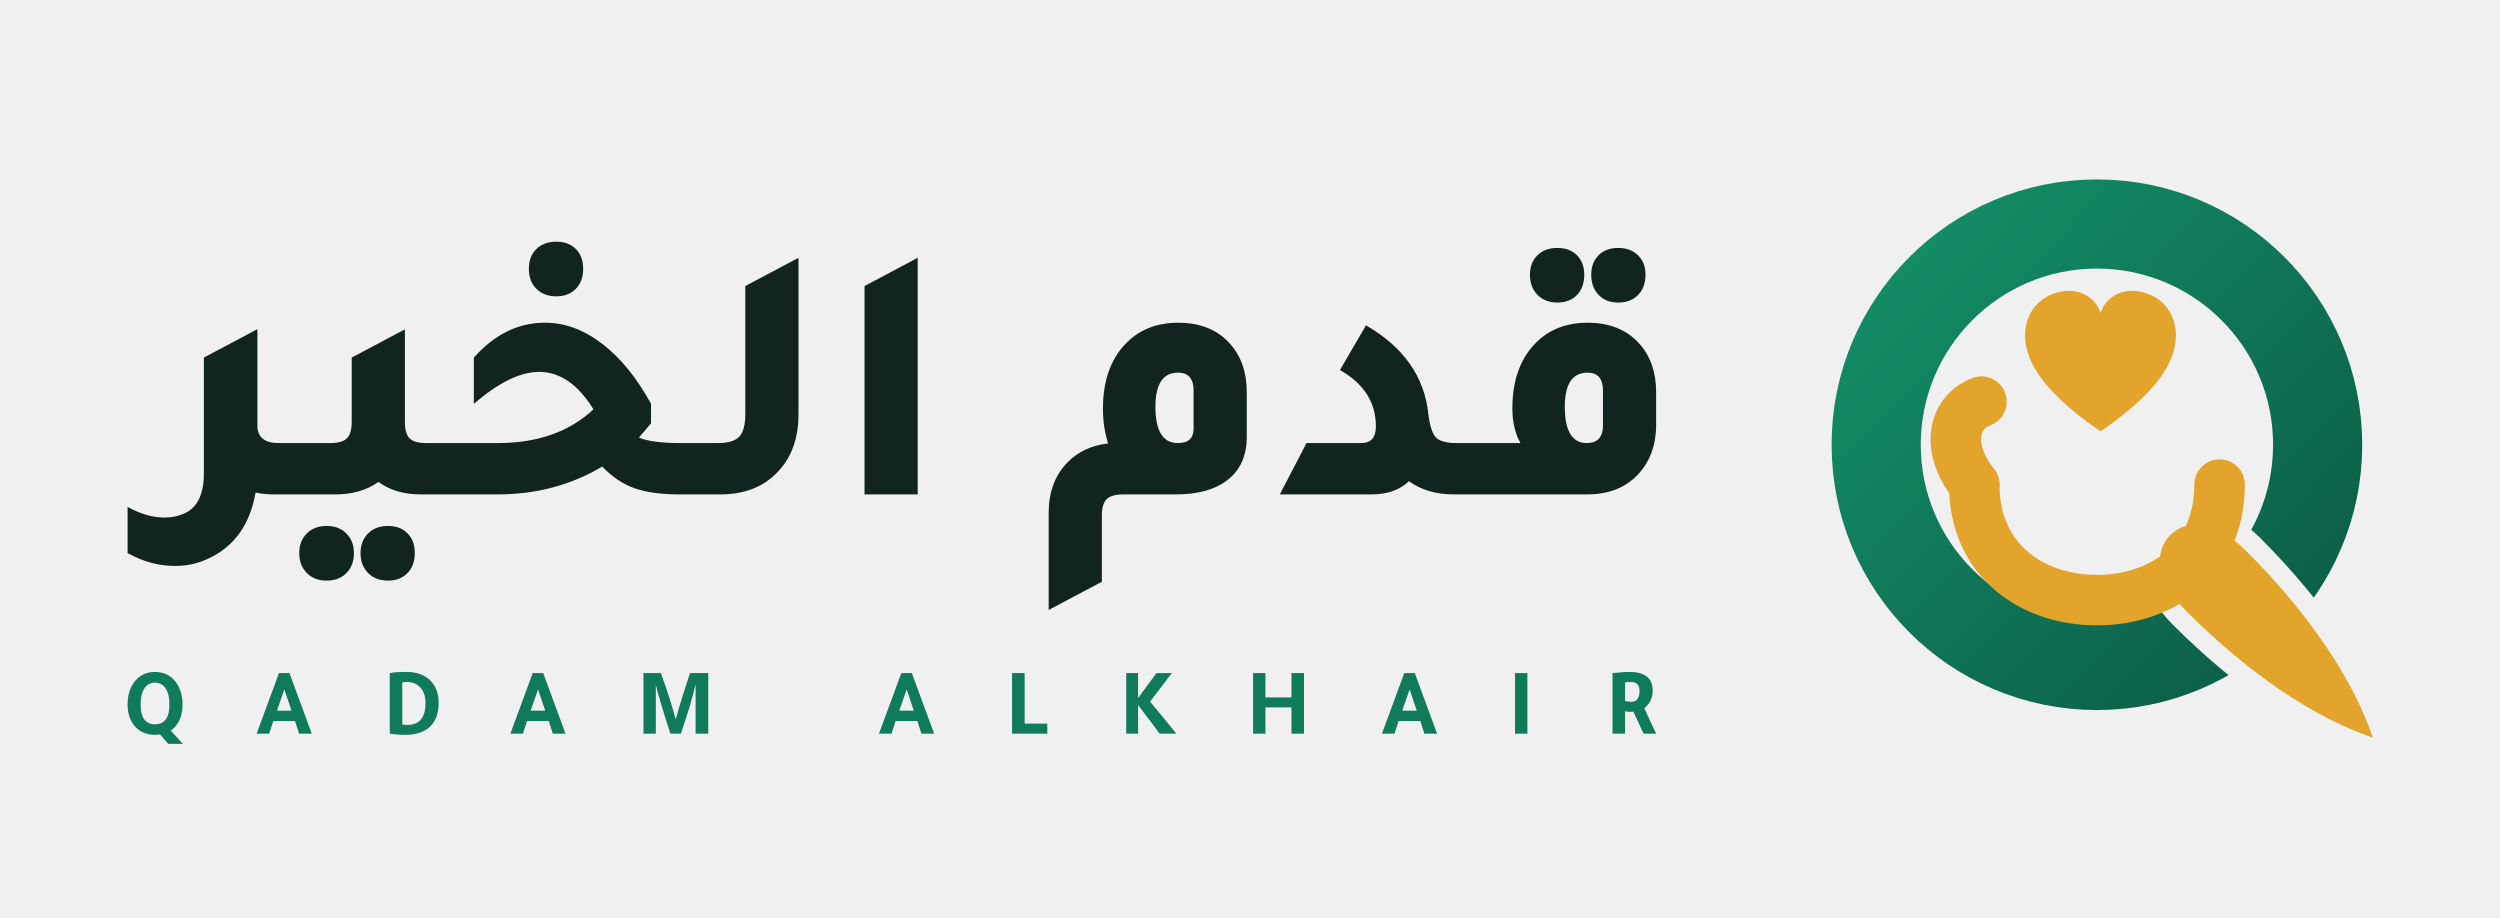
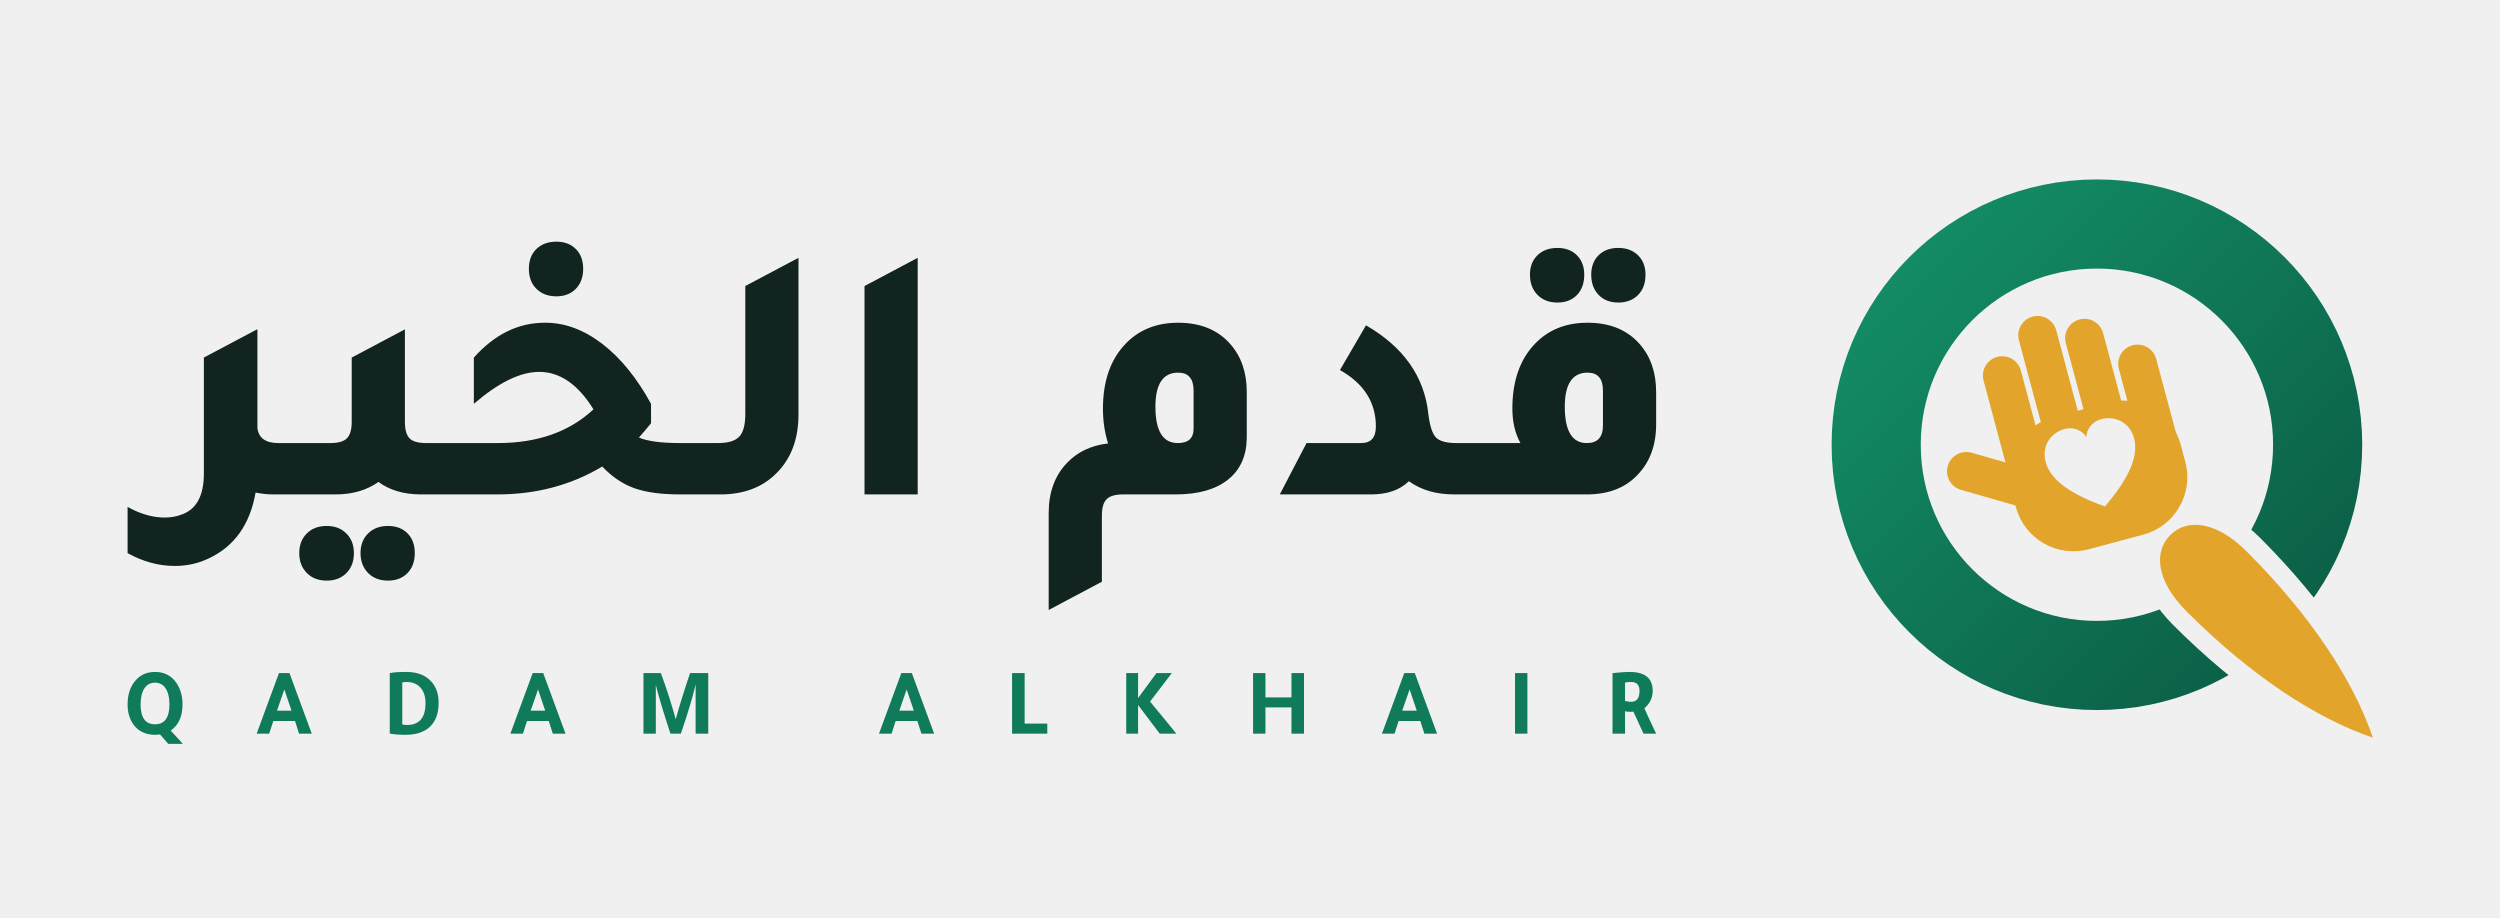
<svg xmlns="http://www.w3.org/2000/svg" viewBox="0 0 627 230" width="627" height="230" role="img">
  <defs>
    <linearGradient id="gh2" x1="24" y1="40" x2="168" y2="180" gradientUnits="userSpaceOnUse">
      <stop offset="0" stop-color="#159A6F" />
      <stop offset="1" stop-color="#0A5440" />
    </linearGradient>
    <mask id="mh2" maskUnits="userSpaceOnUse" x="-20" y="-20" width="240" height="240">
      <rect x="-20" y="-20" width="240" height="240" fill="#fff" />
      <g transform="matrix(0.70711 0.70711 0.70711 -0.70711 124 140)">
        <path d="M58,0 C45,6.4 27,10 6,10 C-4.2,10 -9.5,5.6 -9.5,0 C-9.5,-5.6 -4.2,-10 6,-10 C27,-10 45,-6.4 58,0 Z" fill="#000" stroke="#000" stroke-width="9" stroke-linejoin="round" />
      </g>
    </mask>
+     <mask id="ph2" maskUnits="userSpaceOnUse" x="-40" y="-40" width="280" height="280">
+       <rect x="-40" y="-40" width="280" height="280" fill="#fff" />
+       <g transform="translate(48 57) scale(0.7)">
+         <path d="M0,15 C-16,4 -22,-5 -22,-13 C-22,-21 -16,-26 -9,-26 C-4.5,-26 -1,-23 0,-19.5 C1,-23 4.5,-26 9,-26 C16,-26 22,-21 22,-13 C22,-5 16,4 0,15 Z" fill="#000" />
+       </g>
+     </mask>
  </defs>
  <g transform="translate(421.57 -7.70) scale(1.06464)">
    <g transform="translate(-2 0)">
      <circle cx="100" cy="112" r="52" fill="none" stroke="url(#gh2)" stroke-width="21" mask="url(#mh2)" />
-       <g transform="translate(100 118) scale(0.85) translate(-100 -118)">
-         <path d="M66,122 C66,143 82,154 100,154 C118,154 134,143 134,122" fill="none" stroke="#E3A42B" stroke-width="14" stroke-linecap="round" />
-         <path d="M66,122 C58,112 60,102 68,99" fill="none" stroke="#E3A42B" stroke-width="14" stroke-linecap="round" />
-         <g transform="translate(101 93) scale(0.95)">
-           <path d="M0,15 C-16,4 -22,-5 -22,-13 C-22,-21 -16,-26 -9,-26 C-4.5,-26 -1,-23 0,-19.5 C1,-23 4.5,-26 9,-26 C16,-26 22,-21 22,-13 C22,-5 16,4 0,15 Z" fill="#E3A42B" />
+       <g transform="translate(98 112) rotate(-15) scale(0.70) translate(-48 -46)">
+         <g mask="url(#ph2)">
+           <path d="M26,52 L26,16" stroke="#E3A42B" stroke-width="13" stroke-linecap="round" fill="none" />
+           <path d="M41,52 L41,6" stroke="#E3A42B" stroke-width="13" stroke-linecap="round" fill="none" />
+           <path d="M56,52 L56,11" stroke="#E3A42B" stroke-width="13" stroke-linecap="round" fill="none" />
+           <path d="M71,52 L71,24" stroke="#E3A42B" stroke-width="13" stroke-linecap="round" fill="none" />
+           <path d="M26,56 L6,44" stroke="#E3A42B" stroke-width="13" stroke-linecap="round" fill="none" />
+           <rect x="19" y="34" width="59" height="46" rx="20" fill="#E3A42B" />
        </g>
      </g>
      <g transform="matrix(0.70711 0.70711 0.70711 -0.70711 124 140)">
        <path d="M58,0 C45,6.4 27,10 6,10 C-4.2,10 -9.5,5.6 -9.5,0 C-9.5,-5.6 -4.2,-10 6,-10 C27,-10 45,-6.4 58,0 Z" fill="#E3A42B" />
      </g>
    </g>
  </g>
  <g transform="translate(38.16 124.00)">
    <path d="M31.65 -12.88H40.66V0.00H30.36Q28.24 0.00 25.94 -0.46Q23.83 11.59 14.08 16.10Q10.21 17.94 5.70 17.94Q-0.37 17.94 -6.16 14.72V3.13Q-1.38 5.80 3.13 5.80Q5.43 5.80 7.36 5.06Q12.97 3.13 12.97 -5.24V-34.32L26.31 -41.40V-41.31L26.40 -41.40V-16.65Q26.86 -12.88 31.65 -12.88Z M68.72 -12.88H77.65V0.00H67.44Q61.00 0.00 56.76 -3.13Q52.35 0.00 46.00 0.00H35.70V-12.88H44.71Q47.66 -12.88 48.85 -14.08Q50.05 -15.27 50.05 -18.22V-34.32L63.39 -41.40V-18.22Q63.39 -15.27 64.54 -14.08Q65.69 -12.88 68.72 -12.88ZM43.79 7.91Q46.83 7.91 48.71 9.80Q50.60 11.68 50.60 14.72Q50.60 17.85 48.71 19.73Q46.83 21.62 43.79 21.62Q40.66 21.62 38.78 19.69Q36.89 17.76 36.89 14.72Q36.89 11.68 38.78 9.80Q40.66 7.91 43.79 7.91ZM59.16 7.91Q62.19 7.91 64.03 9.75Q65.87 11.59 65.87 14.72Q65.87 17.85 64.03 19.73Q62.19 21.62 59.16 21.62Q56.03 21.62 54.14 19.69Q52.26 17.76 52.26 14.72Q52.26 11.68 54.14 9.80Q56.03 7.91 59.16 7.91Z M101.38 -49.68Q98.26 -49.68 96.37 -51.57Q94.48 -53.45 94.48 -56.58Q94.48 -59.71 96.37 -61.55Q98.26 -63.39 101.38 -63.39Q104.42 -63.39 106.26 -61.55Q108.10 -59.71 108.10 -56.58Q108.10 -53.45 106.26 -51.57Q104.42 -49.68 101.38 -49.68ZM132.48 -12.88H140.76V0.00H132.39Q125.30 0.00 120.93 -1.56Q116.56 -3.13 112.88 -6.99Q101.20 0.00 86.57 0.00H72.77V-12.88H86.66Q101.66 -12.88 110.68 -21.34Q104.88 -30.73 97.06 -30.73Q89.98 -30.73 80.68 -22.72V-34.32Q88.50 -43.06 98.44 -43.06H98.62Q105.98 -43.06 112.88 -37.77Q119.78 -32.48 125.12 -22.72V-17.85Q123.56 -15.92 122.08 -14.26Q125.30 -12.88 132.48 -12.88Z M135.88 0.00V-12.88H141.86Q145.73 -12.88 147.25 -14.49Q148.76 -16.10 148.76 -20.15V-52.26L162.10 -59.34V-20.06Q162.10 -10.67 156.40 -5.15Q151.16 0.00 142.51 0.00Z M178.66 0.00V-52.26L192.00 -59.34V0.00Z M239.75 -12.79Q238.46 -16.84 238.46 -21.53Q238.46 -31.83 244.08 -37.72Q249.14 -43.06 257.32 -43.06Q265.70 -43.06 270.39 -37.72Q274.53 -33.03 274.53 -25.67V-14.17Q274.44 -7.36 269.79 -3.68Q265.14 0.00 256.68 0.00H243.52Q240.58 0.00 239.38 1.20Q238.19 2.39 238.19 5.34V21.90L224.85 28.98V4.69Q224.85 -3.13 229.45 -7.91Q233.40 -12.05 239.75 -12.79ZM261.19 -16.47V-26.04Q261.19 -30.54 257.32 -30.54Q251.62 -30.54 251.62 -21.99Q251.62 -12.88 257.23 -12.88Q261.19 -12.88 261.19 -16.47Z M282.81 0.00 289.52 -12.88H303.23Q306.91 -12.88 306.91 -17.02Q306.91 -26.13 297.90 -31.19L304.43 -42.41Q318.60 -34.22 320.07 -20.15Q320.62 -15.73 321.95 -14.31Q323.29 -12.88 327.15 -12.88H334.51V0.00H326.51Q319.79 0.00 315.19 -3.31Q311.79 0.00 305.72 0.00Z M352.45 -48.12Q349.32 -48.12 347.44 -50.05Q345.55 -51.98 345.55 -55.11Q345.55 -58.14 347.44 -59.98Q349.32 -61.82 352.45 -61.82Q355.49 -61.82 357.33 -59.98Q359.17 -58.14 359.17 -55.11Q359.17 -51.89 357.33 -50.00Q355.49 -48.12 352.45 -48.12ZM367.72 -48.12Q364.60 -48.12 362.76 -50.05Q360.92 -51.98 360.92 -55.11Q360.92 -58.14 362.76 -59.98Q364.60 -61.82 367.72 -61.82Q370.76 -61.82 372.65 -59.98Q374.53 -58.14 374.53 -55.11Q374.53 -51.89 372.65 -50.00Q370.76 -48.12 367.72 -48.12ZM329.54 0.00V-12.88H343.16Q341.14 -16.56 341.14 -21.53Q341.14 -31.83 346.75 -37.72Q351.81 -43.06 360.00 -43.06Q368.37 -43.06 373.06 -37.72Q377.20 -33.03 377.20 -25.67V-17.57Q377.20 -9.66 372.42 -4.78Q367.82 0.00 359.81 0.00ZM363.86 -26.04Q363.86 -30.54 360.00 -30.54Q354.29 -30.54 354.29 -21.99Q354.29 -12.88 359.81 -12.88Q363.86 -12.88 363.86 -17.30Z" fill="#12241F" />
  </g>
  <g transform="translate(31.04 184.00)">
    <path d="M9.10 0.19Q8.42 0.29 7.85 0.29Q4.32 0.29 2.45 -2.26Q0.96 -4.30 0.96 -7.32Q0.96 -11.09 2.98 -13.37Q4.82 -15.48 7.85 -15.48Q11.35 -15.48 13.25 -12.65Q14.74 -10.44 14.74 -7.32Q14.74 -2.86 11.78 -0.77Q13.18 0.79 14.83 2.57H11.16ZM7.85 -2.35Q11.45 -2.35 11.45 -7.32Q11.45 -10.01 10.42 -11.47Q9.46 -12.79 7.85 -12.79Q6.12 -12.79 5.17 -11.35Q4.22 -9.91 4.22 -7.32Q4.22 -2.35 7.85 -2.35Z M38.92 -15.19H41.56L47.15 0.00H43.96Q43.55 -1.20 42.95 -3.17H37.51Q37.17 -2.09 36.47 0.00H33.33ZM40.27 -11.09Q39.59 -9.19 38.42 -5.76H42.07Q40.94 -9.07 40.27 -11.09Z M66.71 -15.17Q67.88 -15.48 70.86 -15.48Q74.96 -15.48 77.12 -13.08Q78.97 -11.04 78.97 -7.75Q78.97 -3.65 76.62 -1.58Q74.48 0.29 70.67 0.29Q68.27 0.29 66.71 -0.02ZM69.85 -2.30Q70.33 -2.18 71.05 -2.18Q75.68 -2.18 75.68 -7.66Q75.68 -10.37 74.15 -11.81Q72.90 -12.96 70.98 -12.96Q70.43 -12.96 69.85 -12.84Z M102.56 -15.19H105.20L110.79 0.00H107.60Q107.19 -1.20 106.59 -3.17H101.14Q100.80 -2.09 100.11 0.00H96.96ZM103.90 -11.09Q103.23 -9.19 102.05 -5.76H105.70Q104.57 -9.07 103.90 -11.09Z M138.43 -3.60Q139.77 -8.52 142.03 -15.19H146.59V0.00H143.42V-12.34Q142.29 -7.46 139.72 0.00H137.11Q134.40 -8.23 133.44 -12.22V0.00H130.34V-15.19H134.71Q136.96 -9.05 138.43 -3.60Z M195.01 -15.19H197.65L203.24 0.00H200.05Q199.64 -1.20 199.04 -3.17H193.59Q193.25 -2.09 192.56 0.00H189.41ZM196.35 -11.09Q195.68 -9.19 194.50 -5.76H198.15Q197.02 -9.07 196.35 -11.09Z M222.79 0.00V-15.19H225.94V-2.52H231.62V0.00Z M254.39 -15.19V-8.93Q257.56 -13.22 259.00 -15.19H262.86Q260.39 -11.95 257.39 -8.04Q260.54 -4.27 263.99 0.00H259.82Q257.61 -2.95 254.46 -7.10H254.39V0.00H251.42V-15.19Z M286.33 0.00H283.23V-15.19H286.33V-9.10H292.86V-15.19H296.00V0.00H292.86V-6.58H286.33Z M321.15 -15.19H323.79L329.38 0.00H326.19Q325.78 -1.20 325.18 -3.17H319.73Q319.39 -2.09 318.70 0.00H315.55ZM322.49 -11.09Q321.82 -9.19 320.64 -5.76H324.29Q323.16 -9.07 322.49 -11.09Z M352.03 -15.19V0.00H348.93V-15.19Z M373.38 0.00V-15.17Q373.72 -15.24 375.28 -15.36Q376.84 -15.48 377.65 -15.48Q383.46 -15.48 383.46 -10.73Q383.46 -8.16 381.37 -6.36Q382.24 -4.37 384.32 0.00H381.16Q379.98 -2.57 378.61 -5.52Q378.35 -5.47 377.89 -5.47Q376.84 -5.47 376.52 -5.66V0.00ZM376.52 -12.79V-8.21Q377.24 -7.99 378.08 -7.99Q380.15 -7.99 380.15 -10.73Q380.15 -12.96 378.01 -12.96Q376.79 -12.96 376.52 -12.79Z" fill="#0F7B5A" />
  </g>
</svg>
